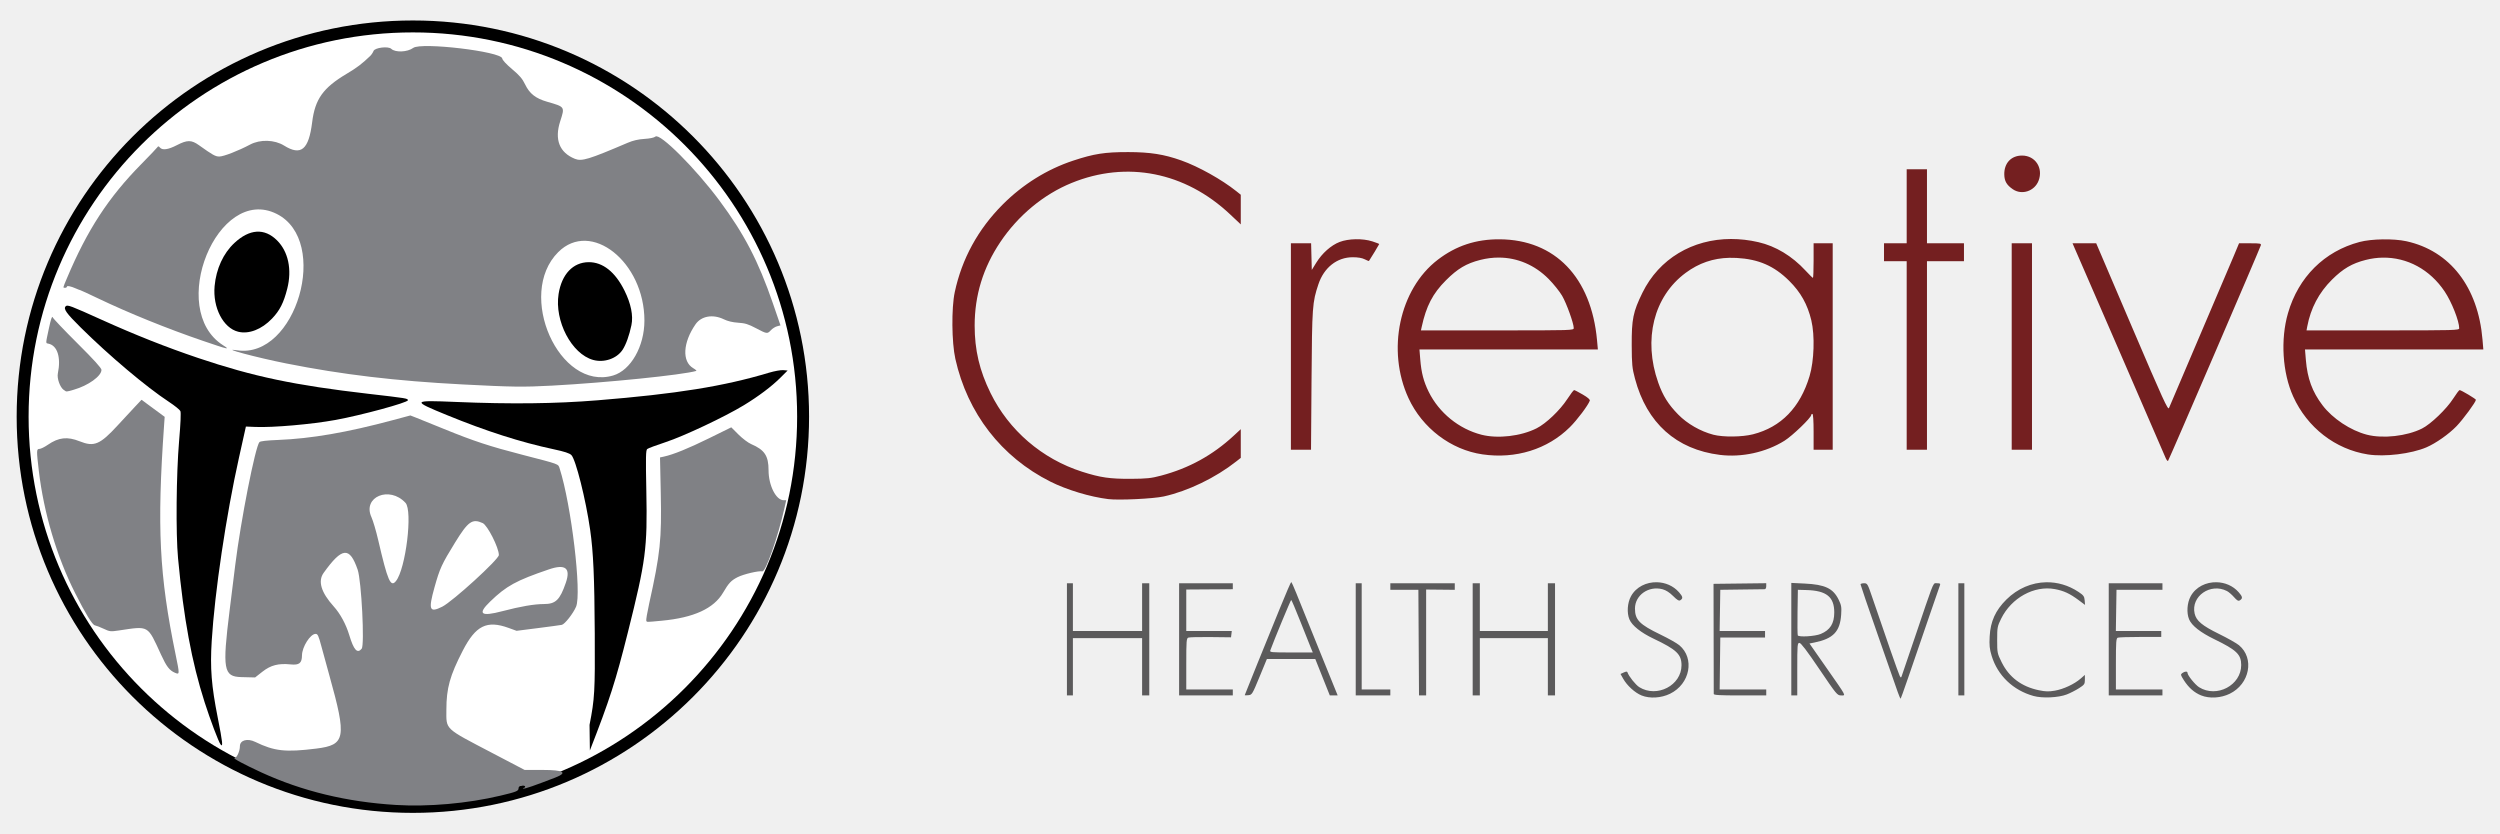
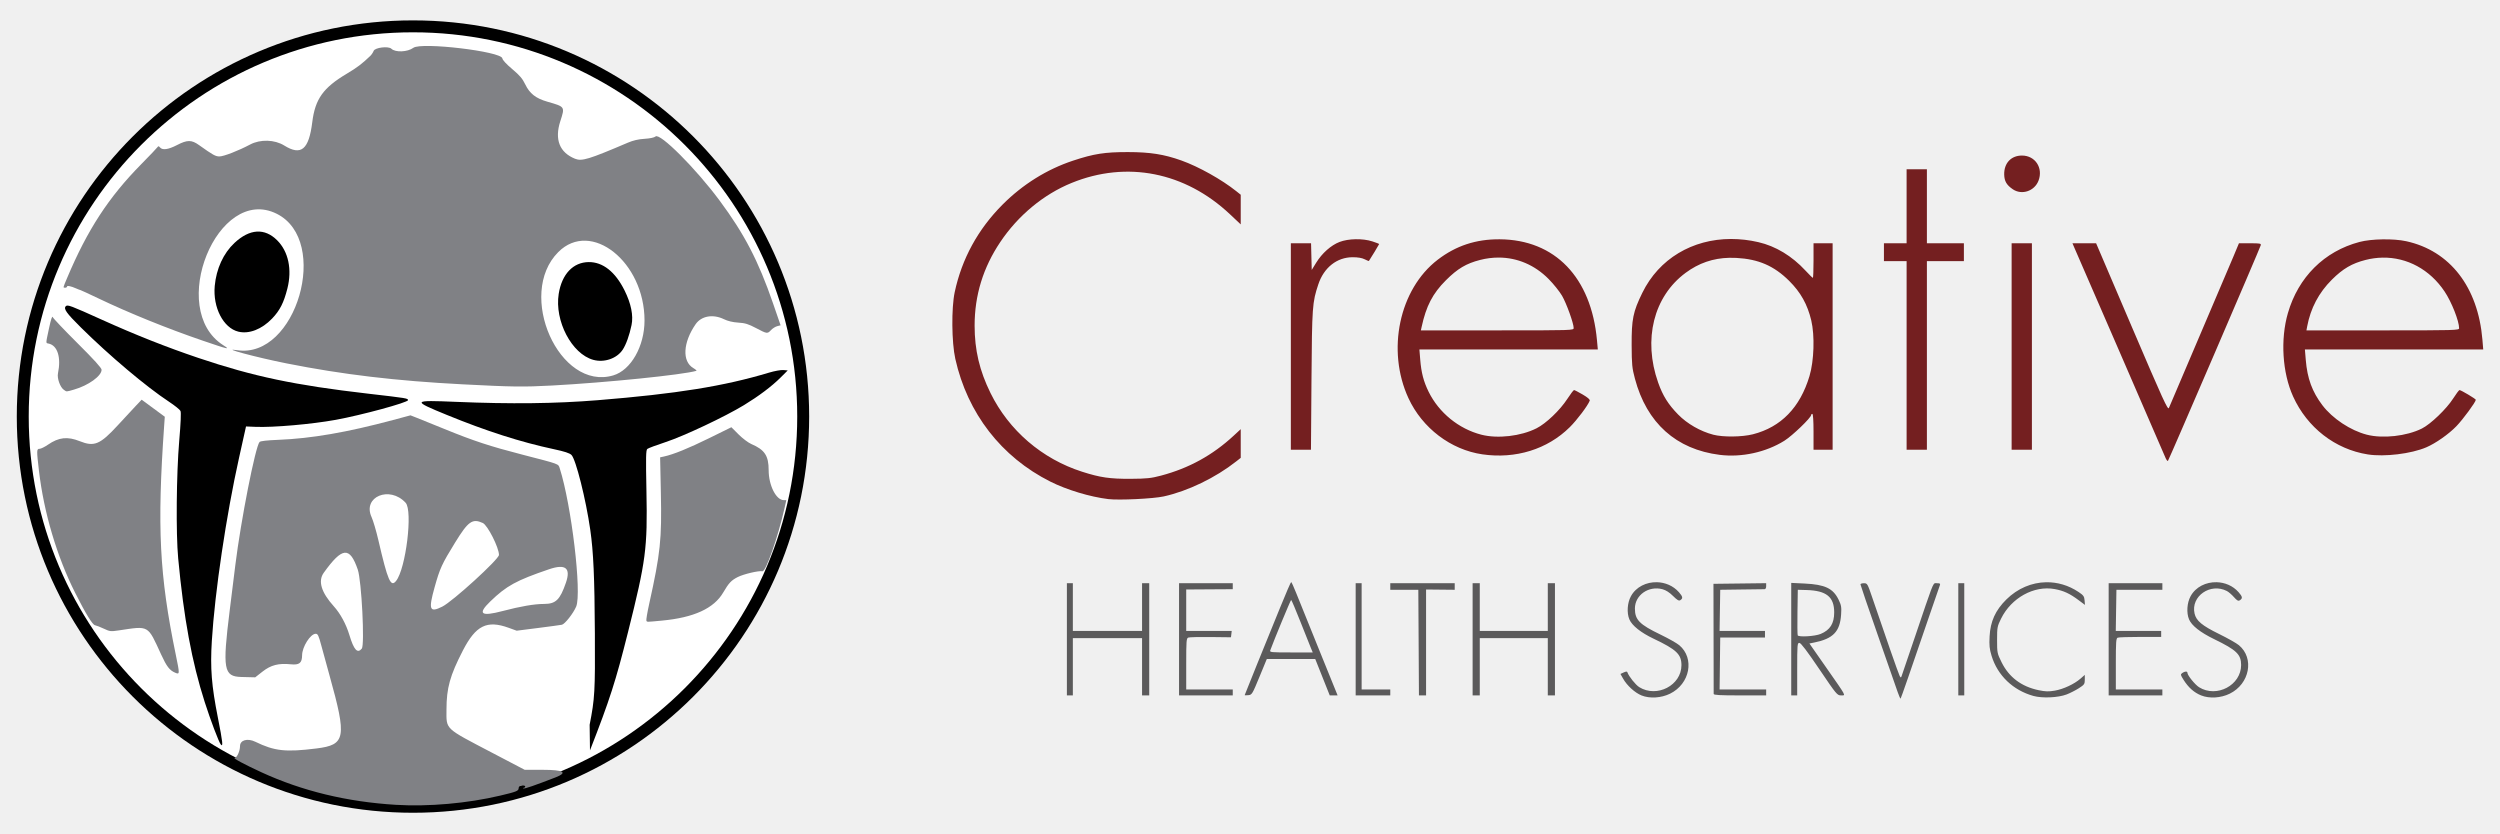
- <svg xmlns="http://www.w3.org/2000/svg" width="300" height="100" viewBox="0 0 79.375 26.458" version="1.1" id="svg1" xml:space="preserve">
-   <defs id="defs1">
-     <pattern id="EMFhbasepattern" patternUnits="userSpaceOnUse" width="6" height="6" x="0" y="0" />
-   </defs>
-   <g id="layer1">
-     <g id="g156" transform="matrix(0.1432048,0,0,0.1432048,3.518483,0.9329792)">
-       <path id="path154" style="fill:#741f20;fill-opacity:1" d="m 225.521,27.203 c -5.143,-0.005 -7.546,0.37 -12.163,1.897 -5.796,1.918 -11.154,5.254 -15.618,9.725 -5.465,5.474 -9.055,12.038 -10.633,19.443 -0.75,3.517 -0.679,11.137 0.136,14.785 2.699,12.072 10.195,21.75 21.08,27.217 3.627,1.822 8.788,3.379 12.832,3.872 2.363,0.288 9.981,-0.079 12.303,-0.593 5.357,-1.185 11.471,-4.139 16.073,-7.767 l 0.992,-0.782 v -3.181 -3.182 l -1.547,1.433 c -4.694,4.345 -9.923,7.221 -16.122,8.866 -2.204,0.585 -3.159,0.686 -6.673,0.708 -4.664,0.029 -6.808,-0.283 -10.85,-1.578 -8.87,-2.842 -16.208,-9.15 -20.284,-17.434 -2.449,-4.977 -3.526,-9.547 -3.526,-14.957 0,-6.717 1.88,-12.84 5.682,-18.513 3.962,-5.91 9.593,-10.578 15.823,-13.118 12.224,-4.984 25.158,-2.424 35.116,6.949 l 2.381,2.242 v -3.288 -3.288 l -0.992,-0.791 c -3.253,-2.593 -8.346,-5.441 -12.175,-6.806 -3.84,-1.369 -6.931,-1.855 -11.836,-1.86 z m 198.22,0.77 c -2.42,0 -3.995,1.687 -3.94,4.218 0.032,1.465 0.534,2.323 1.906,3.257 1.998,1.36 4.813,0.417 5.701,-1.909 1.075,-2.816 -0.737,-5.566 -3.667,-5.566 z m -25.579,3.043 v 8.202 8.202 h -2.514 -2.514 v 1.984 1.984 h 2.514 2.514 v 20.902 20.902 h 2.249 2.249 V 72.291 51.389 h 4.101 4.101 v -1.984 -1.984 h -4.101 -4.101 v -8.202 -8.202 h -2.249 z m -38.938,15.456 c -8.537,0.012 -15.952,4.366 -19.654,11.928 -2.065,4.219 -2.399,5.86 -2.371,11.642 0.021,4.276 0.095,5.033 0.728,7.408 2.618,9.828 9.141,15.678 18.828,16.887 4.831,0.603 10.197,-0.571 14.298,-3.127 1.768,-1.102 5.942,-5.115 5.942,-5.712 0,-0.133 0.119,-0.242 0.265,-0.242 0.165,0 0.265,1.499 0.265,3.969 v 3.969 h 2.117 2.117 v -22.886 -22.886 h -2.117 -2.117 v 3.836 c 0,2.11 -0.066,3.836 -0.146,3.836 -0.08,0 -0.817,-0.725 -1.637,-1.61 -3.014,-3.255 -6.612,-5.426 -10.46,-6.312 -2.057,-0.473 -4.088,-0.702 -6.058,-0.699 z m -83.219,0.052 c -1.302,0.023 -2.584,0.228 -3.573,0.609 -1.886,0.726 -3.876,2.493 -5.17,4.591 l -0.995,1.613 -0.074,-2.958 -0.075,-2.958 h -2.24 -2.241 v 22.886 22.886 h 2.23 2.23 l 0.114,-15.412 c 0.121,-16.413 0.179,-17.231 1.519,-21.258 1.239,-3.722 4.135,-6.006 7.615,-6.006 1.164,0 2.082,0.157 2.658,0.455 0.484,0.25 0.907,0.417 0.941,0.369 0.346,-0.494 2.272,-3.67 2.272,-3.747 0,-0.056 -0.685,-0.323 -1.521,-0.593 -1.067,-0.344 -2.388,-0.501 -3.69,-0.478 z m 31.934,0.015 c -5.262,-0.036 -9.68,1.422 -13.74,4.532 -8.523,6.528 -11.388,20.087 -6.487,30.695 3.061,6.625 9.394,11.437 16.391,12.455 7.374,1.073 14.427,-1.121 19.382,-6.027 1.613,-1.597 4.028,-4.807 4.419,-5.873 0.091,-0.248 -0.435,-0.707 -1.562,-1.365 -0.934,-0.546 -1.796,-0.991 -1.915,-0.989 -0.119,0.002 -0.794,0.891 -1.5,1.976 -1.624,2.495 -4.705,5.437 -6.808,6.498 -3.488,1.761 -8.615,2.356 -12.244,1.423 -5.001,-1.287 -9.392,-4.858 -11.684,-9.503 -1.125,-2.279 -1.633,-4.224 -1.871,-7.148 l -0.182,-2.245 h 19.779 19.779 l -0.187,-2.051 c -1.271,-13.946 -9.319,-22.295 -21.571,-22.378 z m 195.758,0.014 c -1.906,0.03 -3.792,0.226 -5.125,0.579 -7.802,2.065 -13.554,7.782 -15.869,15.773 -1.694,5.846 -1.234,13.222 1.155,18.49 3.127,6.897 9.332,11.707 16.566,12.844 3.696,0.581 9.609,-0.137 12.959,-1.573 2.093,-0.897 4.959,-2.908 6.679,-4.686 1.465,-1.514 4.315,-5.394 4.302,-5.856 -0.006,-0.205 -3.294,-2.164 -3.615,-2.154 -0.119,0.004 -0.752,0.847 -1.407,1.873 -1.477,2.314 -4.986,5.684 -6.931,6.654 -3.397,1.695 -8.661,2.283 -12.213,1.364 -3.635,-0.94 -7.615,-3.581 -9.853,-6.537 -2.271,-3.001 -3.337,-5.912 -3.682,-10.056 l -0.192,-2.301 h 19.77 19.77 l -0.183,-2.183 c -0.977,-11.663 -7.192,-19.692 -16.891,-21.818 -1.409,-0.309 -3.335,-0.444 -5.24,-0.413 z m -82.251,0.867 v 22.886 22.886 h 2.249 2.249 v -22.886 -22.886 h -2.249 z m 13.487,0 0.368,0.86 c 0.203,0.473 4.742,10.921 10.086,23.217 5.345,12.297 9.899,22.811 10.122,23.367 v 5.1e-4 c 0.222,0.555 0.493,0.912 0.603,0.794 0.213,-0.232 20.343,-47 20.563,-47.774 0.119,-0.417 -0.112,-0.462 -2.347,-0.461 l -2.478,5.2e-4 -1.242,2.976 c -0.683,1.636 -4.119,9.702 -7.634,17.924 -3.515,8.222 -6.508,15.247 -6.65,15.61 -0.226,0.579 -1.251,-1.662 -8.201,-17.926 l -7.943,-18.587 h -2.623 z m -127.172,3.172 c 4.099,0.018 7.953,1.649 11.021,4.745 1.095,1.105 2.44,2.781 2.989,3.726 0.98,1.686 2.573,6.11 2.573,7.145 0,0.519 -0.21,0.526 -16.938,0.526 h -16.939 l 0.158,-0.728 c 1.011,-4.669 2.454,-7.446 5.401,-10.39 2.572,-2.569 4.498,-3.713 7.574,-4.5 1.401,-0.358 2.795,-0.531 4.161,-0.526 z m 195.936,0.014 c 5.403,-0.086 10.469,2.611 13.747,7.513 1.552,2.32 3.214,6.529 3.219,8.152 0.001,0.436 -0.981,0.463 -16.926,0.463 h -16.927 l 0.161,-0.86 c 0.761,-4.056 2.582,-7.504 5.491,-10.395 2.446,-2.43 4.422,-3.586 7.457,-4.363 1.265,-0.324 2.53,-0.492 3.777,-0.512 z m -144.839,0.037 c 0.516,-0.012 1.042,-0.003 1.577,0.026 4.904,0.268 8.335,1.761 11.684,5.084 2.555,2.536 4.057,5.222 4.904,8.768 0.799,3.349 0.621,8.963 -0.392,12.346 -2.087,6.968 -6.306,11.31 -12.537,12.904 -2.406,0.615 -6.631,0.661 -8.793,0.095 -2.872,-0.752 -5.788,-2.426 -7.797,-4.477 -2.194,-2.24 -3.394,-4.157 -4.423,-7.066 -3.389,-9.576 -1.012,-19.094 6.08,-24.344 2.921,-2.163 6.085,-3.255 9.699,-3.337 z" />
-       <path id="path145" style="fill:#5b5a5b;fill-opacity:1" d="m 261.707,122.532 c -0.081,-4.4e-4 -1.176,2.53 -2.433,5.622 -1.257,3.092 -3.542,8.711 -5.078,12.487 -1.536,3.776 -2.793,6.909 -2.793,6.962 0,0.053 0.368,0.06 0.818,0.014 0.788,-0.08 0.875,-0.225 2.453,-4.051 l 1.636,-3.969 h 5.367 5.368 l 1.608,4.035 1.609,4.035 h 0.872 0.872 L 267.901,137.546 c -2.257,-5.566 -4.541,-11.222 -5.076,-12.567 -0.534,-1.346 -1.037,-2.447 -1.118,-2.447 z m 81.091,0.039 c -2.317,-0.055 -4.623,1.016 -5.767,3.116 -0.797,1.464 -0.944,3.682 -0.34,5.121 0.577,1.372 2.54,2.941 5.353,4.277 5.091,2.418 6.195,3.468 6.195,5.891 0,4.455 -5.434,7.285 -9.345,4.868 -0.818,-0.506 -2.339,-2.406 -2.634,-3.291 -0.075,-0.224 -0.289,-0.218 -0.824,0.026 l -0.723,0.329 0.585,1.04 c 0.865,1.54 2.615,3.134 4.095,3.73 1.819,0.733 4.341,0.578 6.315,-0.388 4.43,-2.167 5.51,-7.85 2.044,-10.753 -0.533,-0.446 -2.398,-1.501 -4.147,-2.345 -4.688,-2.263 -5.685,-3.278 -5.685,-5.787 0,-2.977 3.043,-5.105 6.117,-4.277 0.754,0.203 1.559,0.719 2.34,1.5 0.88,0.88 1.29,1.127 1.576,0.947 0.662,-0.417 0.606,-0.785 -0.271,-1.784 -1.274,-1.451 -3.083,-2.176 -4.885,-2.218 z m 124.09,0 c -2.317,-0.055 -4.623,1.016 -5.767,3.116 -0.797,1.464 -0.944,3.682 -0.34,5.121 0.584,1.389 2.499,2.896 5.585,4.395 4.945,2.402 5.963,3.379 5.963,5.727 0,4.479 -5.41,7.346 -9.311,4.936 -0.895,-0.553 -2.596,-2.651 -2.596,-3.203 0,-0.387 -0.588,-0.364 -1.148,0.045 -0.422,0.309 -0.4,0.42 0.311,1.541 1.072,1.691 2.335,2.805 3.879,3.423 v -5.1e-4 c 1.841,0.736 4.357,0.585 6.333,-0.382 4.429,-2.167 5.512,-7.861 2.044,-10.749 -0.533,-0.443 -2.516,-1.565 -4.408,-2.493 -3.784,-1.855 -5.068,-2.929 -5.431,-4.539 -0.863,-3.824 3.52,-6.871 7.169,-4.984 0.384,0.198 1.086,0.804 1.562,1.346 0.673,0.766 0.957,0.926 1.281,0.722 0.693,-0.437 0.645,-0.792 -0.242,-1.802 -1.274,-1.451 -3.083,-2.176 -4.885,-2.218 z m -37.8,0.007 c -3.176,0.055 -6.317,1.352 -8.817,3.827 -2.414,2.389 -3.535,4.855 -3.708,8.154 -0.105,2.016 -0.026,2.804 0.432,4.313 1.328,4.374 4.753,7.659 9.298,8.919 1.955,0.542 5.489,0.381 7.35,-0.336 0.769,-0.296 1.989,-0.918 2.712,-1.382 1.217,-0.781 1.315,-0.922 1.315,-1.902 v -1.058 l -0.937,0.823 c -1.38,1.212 -3.788,2.339 -5.712,2.674 -1.358,0.236 -2.066,0.217 -3.574,-0.098 -3.822,-0.797 -6.587,-2.88 -8.226,-6.196 -0.971,-1.964 -0.997,-2.091 -0.997,-4.945 0,-2.785 0.043,-3.018 0.882,-4.721 2.273,-4.618 7.317,-7.401 11.885,-6.559 1.999,0.368 3.34,0.99 5.309,2.459 l 1.406,1.05 -0.083,-1.013 c -0.072,-0.878 -0.253,-1.127 -1.344,-1.856 -2.228,-1.489 -4.72,-2.197 -7.19,-2.154 z m -56.506,0.144 v 12.472 12.473 h 0.661 0.661 v -5.821 c 0,-5.454 0.031,-5.821 0.482,-5.821 0.332,0 1.705,1.809 4.419,5.821 3.81,5.633 3.966,5.821 4.819,5.821 1.098,0 1.337,0.449 -3.318,-6.218 l -3.695,-5.292 1.093,-0.221 c 4.167,-0.839 5.687,-2.425 5.933,-6.189 0.109,-1.671 0.038,-2.089 -0.563,-3.318 -1.222,-2.497 -3.013,-3.347 -7.517,-3.564 z m 32.026,0.053 c -0.611,-0.033 -0.732,0.508 -4.375,11.266 -1.676,4.948 -3.114,9.174 -3.196,9.393 -0.126,0.336 -0.189,0.325 -0.409,-0.068 -0.234,-0.417 -3.311,-9.216 -6.105,-17.461 -1.022,-3.016 -1.077,-3.109 -1.824,-3.109 -0.424,0 -0.77,0.113 -0.77,0.251 0,0.138 1.74,5.228 3.866,11.311 2.126,6.083 4.104,11.751 4.395,12.596 0.291,0.845 0.58,1.485 0.642,1.423 0.104,-0.104 2.141,-5.978 6.713,-19.363 0.994,-2.91 1.889,-5.5 1.988,-5.755 0.147,-0.379 0.034,-0.463 -0.62,-0.463 -0.119,0 -0.217,-0.017 -0.304,-0.021 z m -37.582,0.011 -5.844,0.071 -5.845,0.071 0.025,12.039 c 0.013,6.621 0.024,12.187 0.023,12.369 -7.5e-4,0.255 1.339,0.331 5.82,0.331 h 5.821 v -0.661 -0.661 h -5.165 -5.165 l 0.071,-5.755 0.071,-5.755 h 4.961 4.96 l 5.1e-4,-0.728 v -0.728 h -5.033 -5.033 l 0.072,-4.564 0.072,-4.564 4.763,-0.065 c 2.619,-0.036 4.911,-0.065 5.093,-0.066 0.182,-7.5e-4 0.331,-0.301 0.331,-0.668 z m -155.046,0.01 v 12.435 12.435 h 0.661 0.661 v -6.35 -6.35 h 7.673 7.673 v 6.35 6.35 h 0.794 0.794 v -12.435 -12.435 h -0.794 -0.794 v 5.292 5.292 h -7.673 -7.673 v -5.292 -5.292 h -0.661 z m 24.871,0 v 12.435 12.435 h 5.953 5.953 v -0.661 -0.661 h -5.159 -5.159 v -5.66 c 0,-5.112 0.044,-5.677 0.456,-5.835 0.251,-0.096 2.483,-0.15 4.961,-0.12 l 4.505,0.054 0.084,-0.701 0.084,-0.701 h -5.045 -5.045 v -4.596 -4.596 l 0.86,-0.008 c 0.473,-0.005 2.795,-0.02 5.159,-0.034 l 4.299,-0.026 v -0.661 -0.661 h -5.953 z m 39.158,0 v 12.435 12.435 h 3.836 3.836 v -0.661 -0.661 h -3.175 -3.175 V 134.57 122.796 h -0.661 z m 7.673,0 v 0.728 0.728 h 3.109 3.109 l 0.069,11.708 0.069,11.708 h 0.791 0.791 v -11.74 -11.739 l 3.175,0.032 3.174,0.032 5.2e-4,-0.728 v -0.728 h -7.144 z m 18.256,0 v 12.435 12.435 h 0.794 0.794 v -6.35 -6.35 h 7.541 7.541 v 6.35 6.35 h 0.794 0.794 v -12.435 -12.435 h -0.794 -0.794 v 5.292 5.292 h -7.541 -7.541 v -5.292 -5.292 h -0.794 z m 107.685,0 v 12.435 12.435 h 0.661 0.661 v -12.435 -12.435 h -0.661 z m 33.337,0 v 12.435 12.435 h 5.953 5.953 v -0.661 -0.661 h -5.159 -5.159 v -5.66 c 0,-4.917 0.055,-5.681 0.419,-5.821 0.23,-0.088 2.492,-0.161 5.027,-0.161 h 4.609 v -0.661 -0.661 h -5.033 -5.033 l 0.072,-4.564 0.072,-4.564 h 5.093 5.093 v -0.728 -0.728 h -5.953 z m -68.924,1.455 1.909,0.053 c 4.432,0.124 6.16,1.515 6.16,4.956 0,2.462 -0.904,3.903 -2.996,4.777 -1.278,0.534 -4.925,0.751 -5.097,0.303 -0.067,-0.174 -0.089,-2.516 -0.05,-5.204 z m -112.333,2.249 c 0.083,4.3e-4 1.007,2.174 2.055,4.829 1.047,2.656 2.09,5.275 2.318,5.82 l 0.414,0.992 h -4.795 c -4.454,0 -4.782,-0.033 -4.626,-0.463 0.826,-2.276 4.517,-11.179 4.633,-11.178 z" />
-       <g id="g155" transform="translate(697.7143,-587.2653)">
-         <path id="path155" style="opacity:1;fill:#ffffff;fill-rule:evenodd;stroke:#000000;stroke-width:2.646" d="m -544.228,673.13 a 86.519,86.519 0 0 1 -86.519,86.519 86.519,86.519 0 0 1 -86.519,-86.519 86.519,86.519 0 0 1 86.519,-86.519 86.519,86.519 0 0 1 86.519,86.519 z" />
-         <path d="m -591.577,741.461 c 1.137,-5.8 1.229,-7.409 1.159,-20.238 -0.069,-12.534 -0.315,-18.064 -1.024,-23.016 -0.965,-6.738 -3.199,-15.621 -4.166,-16.571 -0.41,-0.403 -1.531,-0.769 -3.891,-1.273 -7.329,-1.564 -14.989,-4.016 -23.733,-7.598 -7.802,-3.196 -7.723,-3.308 2.038,-2.9 12.195,0.51 22.017,0.396 31.404,-0.366 17.524,-1.422 27.972,-3.102 37.976,-6.109 1.215,-0.365 2.646,-0.626 3.182,-0.579 l 0.974,0.085 -1.591,1.585 c -1.957,1.949 -4.83,4.113 -8.116,6.113 -4.22,2.568 -13.326,6.864 -17.356,8.187 -2.031,0.667 -3.861,1.352 -4.067,1.522 -0.316,0.261 -0.346,1.744 -0.196,9.437 0.246,12.595 -0.106,15.285 -4.072,31.121 -2.739,10.938 -4.047,15.005 -8.447,26.281 m -81.877,-1.343 c -0.436,-0.549 -2.283,-5.435 -3.541,-9.367 -2.862,-8.945 -4.632,-18.527 -5.886,-31.878 -0.515,-5.48 -0.396,-18.742 0.233,-26.058 0.335,-3.897 0.436,-6.275 0.28,-6.614 -0.134,-0.291 -1.279,-1.211 -2.544,-2.043 -5.046,-3.321 -13.228,-10.219 -19.562,-16.492 -3.2,-3.169 -3.879,-4.13 -3.316,-4.693 0.388,-0.388 1.032,-0.146 8.033,3.018 7.369,3.329 14.354,6.095 21.327,8.445 12.252,4.128 21.39,6.051 37.705,7.937 8.602,0.994 8.801,1.027 8.801,1.438 0,0.514 -10.333,3.325 -16.043,4.363 -5.343,0.972 -13.814,1.712 -17.759,1.552 l -2.114,-0.086 -1.531,6.878 c -2.854,12.817 -5.377,29.787 -6.048,40.675 -0.373,6.048 -0.07,9.889 1.343,17.017 1.085,5.474 1.208,6.645 0.623,5.907 z m 82.603,-85.25 c -4.779,-1.324 -8.608,-8.637 -7.66,-14.629 0.691,-4.367 3.188,-7.013 6.648,-7.045 3.137,-0.029 5.896,2.152 7.952,6.288 1.447,2.909 1.984,5.571 1.548,7.672 -0.469,2.263 -1.216,4.342 -1.967,5.474 -1.295,1.952 -4.093,2.913 -6.522,2.24 z m -78.696,-6.25 c -3.32,-0.818 -5.667,-5.36 -5.231,-10.122 0.349,-3.821 1.925,-7.258 4.376,-9.545 3.377,-3.151 6.684,-3.356 9.466,-0.586 2.497,2.486 3.34,6.462 2.267,10.694 -0.8,3.157 -1.66,4.847 -3.383,6.649 -2.287,2.392 -5.126,3.495 -7.495,2.911 z" style="fill:#000000;stroke-width:1.001" id="path1-5" />
-         <path style="fill:#808185" d="m -634.568,759.211 c -10.836,-0.662 -20.749,-3.063 -29.766,-7.209 -3.775,-1.736 -6.481,-3.19 -5.944,-3.195 0.495,-0.005 1.182,-1.519 1.182,-2.607 0,-1.348 1.654,-1.817 3.404,-0.965 4.248,2.067 6.695,2.336 13.53,1.484 6.502,-0.811 6.777,-2.335 2.916,-16.17 -0.589,-2.11 -1.397,-5.057 -1.795,-6.548 -0.622,-2.329 -0.802,-2.712 -1.27,-2.712 -1.173,-5.3e-4 -3.009,2.898 -3.02,4.77 -0.011,1.71 -0.609,2.19 -2.487,1.999 -2.732,-0.278 -4.432,0.159 -6.291,1.619 l -1.617,1.27 -3.063,-0.078 c -3.942,-0.101 -4.22,-1.682 -2.594,-14.739 0.399,-3.201 0.96,-7.726 1.248,-10.054 1.225,-9.916 4.455,-26.331 5.373,-27.311 0.198,-0.212 1.633,-0.376 4.137,-0.475 7.326,-0.289 15.249,-1.656 25.442,-4.391 l 3.881,-1.042 1.278,0.499 c 0.703,0.274 3.481,1.398 6.173,2.497 6.603,2.695 10.115,3.851 17.462,5.747 8.22,2.122 7.855,1.988 8.178,2.994 2.596,8.087 4.924,27.639 3.651,30.66 -0.636,1.509 -2.513,3.898 -3.169,4.033 -0.324,0.067 -2.713,0.391 -5.307,0.721 l -4.718,0.6 -1.765,-0.641 c -4.828,-1.754 -7.294,-0.534 -10.159,5.027 -2.865,5.56 -3.632,8.321 -3.638,13.097 -0.006,4.52 -0.583,3.975 10.192,9.616 l 7.155,3.746 h 4.024 c 4.643,0 5.611,0.593 2.767,1.696 -4.494,1.743 -6.8,2.539 -7.052,2.434 -0.184,-0.076 -0.169,-0.128 0.041,-0.141 0.182,-0.011 0.331,-0.148 0.331,-0.303 0,-0.155 -0.327,-0.244 -0.728,-0.198 -0.507,0.058 -0.728,0.235 -0.729,0.583 -0.002,0.601 -0.473,0.792 -4.039,1.638 -7.306,1.733 -15.942,2.497 -23.211,2.052 z m -7.527,-34.633 c 0.672,-0.81 -0.052,-15.087 -0.889,-17.516 -1.786,-5.183 -3.439,-5.029 -7.551,0.705 -1.312,1.829 -0.556,4.34 2.236,7.431 1.451,1.607 2.727,3.956 3.448,6.354 0.999,3.32 1.79,4.189 2.755,3.026 z m 31.207,-8.328 c 3.968,-1.045 7.067,-1.577 9.188,-1.577 2.62,0 3.554,-0.906 4.867,-4.725 1.118,-3.249 -0.092,-4.21 -3.737,-2.968 -7.291,2.485 -9.441,3.662 -13.031,7.132 -2.886,2.79 -2.105,3.406 2.712,2.138 z m -13.361,-0.982 c 2.317,-1.157 12.568,-10.507 12.568,-11.464 0,-1.624 -2.516,-6.594 -3.585,-7.081 -2.301,-1.049 -3.228,-0.395 -6.132,4.323 -2.967,4.821 -3.373,5.707 -4.554,9.927 -1.4,5.003 -1.122,5.705 1.703,4.294 z m -10.25,-5.688 c 2.175,-2.705 3.749,-15.571 2.121,-17.34 -3.549,-3.858 -9.606,-1.315 -7.553,3.17 0.359,0.784 1.038,3.088 1.509,5.119 2.089,9.011 2.743,10.519 3.923,9.051 z m -49.017,20.32 c -1.196,-0.517 -1.852,-1.373 -3.054,-3.987 -3.06,-6.656 -2.593,-6.39 -9.421,-5.373 -1.781,0.265 -1.974,0.243 -3.307,-0.386 -0.779,-0.367 -1.654,-0.709 -1.945,-0.76 -0.564,-0.097 -2.053,-2.528 -4.396,-7.176 -4.052,-8.036 -6.954,-17.816 -8.038,-27.082 -0.533,-4.557 -0.525,-4.86 0.138,-4.86 0.295,0 1.137,-0.414 1.871,-0.919 2.393,-1.646 4.322,-1.857 7.04,-0.769 3.216,1.287 4.5,0.749 8.441,-3.535 1.44,-1.565 3.217,-3.481 3.949,-4.258 l 1.332,-1.412 2.566,1.892 2.566,1.892 -0.134,1.901 c -1.594,22.609 -1.058,33.261 2.555,50.786 0.917,4.447 0.914,4.51 -0.163,4.045 z m 104.522,-11.505 c -0.084,-0.136 0.199,-1.832 0.627,-3.77 2.485,-11.23 2.8,-14.231 2.581,-24.605 l -0.166,-7.852 0.854,-0.185 c 2.088,-0.452 5.449,-1.815 10.016,-4.065 l 4.929,-2.427 1.599,1.599 c 0.88,0.88 2.142,1.832 2.806,2.116 2.987,1.28 3.862,2.598 3.862,5.818 0,3.342 1.653,6.628 3.333,6.628 h 0.583 l -0.402,1.786 c -1.44,6.403 -4.164,14.172 -4.904,13.989 -0.745,-0.184 -4.164,0.619 -5.475,1.287 -1.426,0.726 -1.989,1.326 -3.207,3.415 -2.062,3.537 -6.506,5.574 -13.609,6.239 -3.513,0.329 -3.243,0.327 -3.428,0.026 z m -129.179,-51.215 c -0.806,-0.564 -1.51,-2.55 -1.286,-3.627 0.74,-3.562 -0.1,-6.205 -2.102,-6.615 -0.622,-0.127 -0.633,0.133 0.141,-3.484 0.412,-1.925 0.677,-2.712 0.801,-2.376 0.102,0.276 2.581,2.886 5.509,5.8 3.66,3.643 5.323,5.478 5.323,5.873 0,1.379 -2.942,3.492 -6.126,4.4 -1.801,0.513 -1.574,0.51 -2.26,0.03 z m 88.422,-1.199 c -14.806,-0.77 -26.584,-2.171 -39.026,-4.643 -6.602,-1.312 -14.913,-3.536 -10.943,-2.928 13.093,2.003 20.718,-24.272 8.776,-30.24 -13.095,-6.544 -24.391,21.179 -11.871,29.134 1.674,1.063 1.21,0.961 -4.528,-1.002 -7.888,-2.698 -16.345,-6.123 -23.151,-9.375 -2.117,-1.012 -3.908,-1.84 -3.979,-1.84 -0.071,0 -0.505,-0.167 -0.963,-0.371 -1.153,-0.513 -2.024,-0.684 -2.024,-0.398 0,0.132 -0.179,0.24 -0.397,0.24 -0.51,0 -0.532,0.11 0.424,-2.155 4.52,-10.714 9.181,-17.867 16.453,-25.249 1.874,-1.903 3.497,-3.605 3.607,-3.783 0.152,-0.245 0.282,-0.225 0.54,0.086 0.544,0.655 1.827,0.478 3.75,-0.517 2.306,-1.193 3.232,-1.195 4.896,-0.009 3.1,2.211 3.659,2.522 4.528,2.522 0.953,0 4.226,-1.271 6.812,-2.646 2.249,-1.196 5.426,-1.1 7.563,0.228 3.748,2.33 5.453,0.905 6.209,-5.189 0.636,-5.124 2.411,-7.616 7.653,-10.738 2.287,-1.362 3.398,-2.204 5.223,-3.957 0.271,-0.26 0.6,-0.756 0.731,-1.1 0.283,-0.743 3.266,-1.108 3.926,-0.479 0.902,0.858 3.593,0.746 4.878,-0.204 1.767,-1.306 19.511,0.799 19.73,2.341 0.053,0.373 0.896,1.286 2.194,2.378 1.667,1.402 2.272,2.113 2.894,3.406 0.974,2.023 2.329,3.083 4.88,3.818 3.976,1.146 3.933,1.08 2.883,4.338 -1.303,4.043 -0.17,6.931 3.265,8.315 1.509,0.608 3.048,0.14 11.711,-3.561 1.182,-0.505 2.34,-0.773 3.704,-0.858 1.22,-0.076 2.157,-0.275 2.432,-0.516 0.982,-0.86 8.888,7.047 14.212,14.214 5.487,7.387 8.6,13.374 11.832,22.754 l 1.687,4.895 -0.743,0.193 c -0.408,0.106 -1.025,0.493 -1.369,0.86 -0.815,0.867 -0.875,0.859 -3.323,-0.43 -1.721,-0.907 -2.407,-1.118 -3.947,-1.217 -1.228,-0.079 -2.31,-0.336 -3.172,-0.755 -2.446,-1.187 -5.015,-0.733 -6.287,1.111 -2.807,4.069 -3.028,8.237 -0.515,9.72 0.507,0.299 0.813,0.576 0.68,0.615 -3.015,0.885 -19.94,2.609 -31.992,3.258 -6.363,0.343 -8.774,0.311 -19.844,-0.265 z m 33.416,-1.985 c 3.913,-1.162 6.922,-6.446 6.925,-12.162 0.008,-13.001 -11.866,-22.432 -19.115,-15.183 -9.372,9.372 0.223,30.899 12.19,27.345 z" id="path129" />
-       </g>
-     </g>
-   </g>
+ <svg xmlns="http://www.w3.org/2000/svg" xml:space="preserve" viewBox="0 0 79.375 26.458">
+   <path d="M225.521 27.203c-5.143-.005-7.546.37-12.163 1.897-5.797 1.918-11.154 5.254-15.618 9.725-5.466 5.474-9.055 12.038-10.633 19.443-.75 3.517-.68 11.137.136 14.785 2.7 12.072 10.195 21.75 21.08 27.217 3.627 1.822 8.788 3.38 12.832 3.872 2.363.288 9.981-.08 12.304-.593 5.356-1.184 11.47-4.139 16.073-7.767l.992-.782v-6.362l-1.547 1.432c-4.694 4.346-9.923 7.222-16.122 8.867-2.204.585-3.158.686-6.672.708-4.664.03-6.809-.282-10.85-1.578-8.87-2.842-16.208-9.15-20.285-17.434-2.448-4.977-3.526-9.547-3.526-14.957 0-6.717 1.88-12.84 5.682-18.513 3.962-5.91 9.593-10.578 15.823-13.118 12.225-4.984 25.158-2.424 35.116 6.95l2.381 2.241V36.66l-.992-.79c-3.253-2.594-8.346-5.441-12.175-6.807-3.84-1.369-6.93-1.855-11.836-1.86zm198.22.77c-2.42 0-3.995 1.687-3.94 4.218.032 1.465.534 2.323 1.906 3.256 1.998 1.36 4.813.418 5.701-1.908 1.076-2.816-.736-5.566-3.667-5.566zm-25.58 3.043V47.42h-5.026V51.389H398.162v41.804h4.498V51.389h8.202V47.42h-8.202V31.016h-2.25zm-38.937 15.456c-8.537.012-15.952 4.366-19.654 11.928-2.065 4.219-2.4 5.86-2.372 11.642.021 4.276.095 5.032.728 7.408 2.618 9.828 9.141 15.678 18.828 16.887 4.83.603 10.197-.57 14.299-3.127 1.768-1.102 5.942-5.115 5.942-5.712 0-.134.12-.243.265-.243.164 0 .264 1.5.264 3.969v3.969h4.234V47.42h-4.234v3.836c0 2.11-.066 3.837-.146 3.837-.08 0-.817-.725-1.637-1.61-3.013-3.255-6.612-5.427-10.46-6.312a26.841 26.841 0 0 0-6.057-.7zm-83.22.052c-1.3.023-2.583.228-3.573.609-1.886.725-3.876 2.492-5.17 4.59l-.994 1.613-.075-2.958-.074-2.958h-4.481V93.193h4.46l.114-15.412c.121-16.413.18-17.231 1.52-21.258 1.238-3.722 4.134-6.006 7.614-6.006 1.165 0 2.082.157 2.659.455.484.25.907.417.94.37.346-.494 2.272-3.67 2.272-3.747 0-.057-.685-.324-1.521-.593-1.068-.344-2.389-.502-3.69-.478zm31.935.015c-5.262-.035-9.68 1.422-13.74 4.532-8.523 6.528-11.389 20.087-6.488 30.695 3.061 6.625 9.394 11.436 16.391 12.454 7.374 1.073 14.427-1.12 19.382-6.026 1.613-1.597 4.028-4.807 4.42-5.873.09-.248-.436-.707-1.562-1.365-.934-.546-1.796-.991-1.915-.99-.119.003-.794.892-1.5 1.977-1.623 2.495-4.704 5.436-6.807 6.498-3.488 1.76-8.616 2.356-12.244 1.423-5.001-1.287-9.392-4.858-11.684-9.503-1.125-2.28-1.634-4.225-1.87-7.148l-.183-2.245h39.559l-.188-2.05c-1.271-13.947-9.319-22.296-21.571-22.379zm195.757.014c-1.905.03-3.792.227-5.125.58-7.802 2.065-13.554 7.782-15.87 15.772-1.693 5.846-1.233 13.222 1.156 18.49 3.127 6.897 9.331 11.707 16.566 12.844 3.696.58 9.61-.137 12.959-1.573 2.093-.897 4.959-2.908 6.68-4.686 1.464-1.514 4.315-5.394 4.301-5.856-.006-.205-3.294-2.164-3.615-2.154-.119.004-.752.847-1.407 1.874-1.477 2.314-4.986 5.683-6.932 6.654-3.396 1.694-8.66 2.282-12.212 1.364-3.635-.94-7.616-3.581-9.853-6.537-2.271-3.001-3.337-5.912-3.682-10.056l-.192-2.301h39.54l-.182-2.183c-.977-11.663-7.192-19.692-16.891-21.818-1.41-.31-3.335-.444-5.24-.414zm-82.251.867V93.193h4.498V47.42h-2.249zm13.487 0 .368.86c.203.473 4.742 10.92 10.086 23.217 5.345 12.297 9.9 22.811 10.122 23.367.222.555.493.912.603.794.212-.232 20.342-47 20.562-47.775.119-.417-.112-.462-2.346-.461h-2.479l-1.242 2.976c-.684 1.636-4.119 9.702-7.634 17.924-3.516 8.222-6.509 15.247-6.65 15.61-.227.58-1.252-1.662-8.202-17.925l-7.943-18.587h-2.622zM307.76 50.592c4.1.018 7.953 1.65 11.021 4.745 1.095 1.105 2.44 2.781 2.989 3.726.98 1.686 2.573 6.11 2.573 7.145 0 .52-.21.526-16.938.526h-16.939l.158-.727c1.01-4.67 2.454-7.446 5.401-10.39 2.572-2.568 4.498-3.713 7.574-4.5a16.486 16.486 0 0 1 4.161-.525zm195.936.014c5.404-.087 10.469 2.61 13.748 7.513 1.552 2.32 3.214 6.529 3.219 8.153 0 .436-.981.463-16.926.463h-16.926l.16-.86c.761-4.057 2.583-7.505 5.491-10.395 2.446-2.43 4.423-3.586 7.458-4.363a16.278 16.278 0 0 1 3.776-.511zm-144.839.037a20.296 20.296 0 0 1 1.577.026c4.904.268 8.336 1.761 11.684 5.084 2.555 2.536 4.057 5.222 4.903 8.769.8 3.349.621 8.963-.392 12.345-2.087 6.969-6.305 11.31-12.537 12.904-2.406.616-6.63.661-8.793.096-2.872-.752-5.788-2.426-7.797-4.477-2.194-2.24-3.394-4.157-4.423-7.066-3.39-9.577-1.012-19.094 6.08-24.344 2.92-2.163 6.084-3.255 9.698-3.337z" style="fill:#741f20;fill-opacity:1" transform="matrix(.1432 0 0 .1432 3.518 .933)" />
+   <path d="M261.707 122.532c-.08 0-1.176 2.53-2.433 5.622l-5.078 12.487c-1.536 3.775-2.793 6.909-2.793 6.962 0 .054.368.06.817.014.788-.08.876-.225 2.453-4.051l1.636-3.97h10.735l1.608 4.036 1.608 4.035h1.745l-4.104-10.12a3387.055 3387.055 0 0 1-5.076-12.568c-.534-1.345-1.037-2.447-1.118-2.447zm81.091.04c-2.317-.056-4.623 1.015-5.766 3.115-.797 1.464-.944 3.682-.34 5.12.577 1.373 2.54 2.941 5.353 4.278 5.09 2.417 6.195 3.468 6.195 5.89 0 4.456-5.434 7.286-9.345 4.869-.818-.506-2.339-2.406-2.634-3.292-.075-.224-.29-.217-.824.026l-.723.33.585 1.04c.866 1.54 2.616 3.133 4.095 3.73 1.819.732 4.341.577 6.316-.389 4.43-2.167 5.51-7.85 2.043-10.753-.532-.446-2.398-1.501-4.146-2.345-4.688-2.263-5.686-3.278-5.686-5.787 0-2.977 3.044-5.105 6.118-4.277.754.203 1.56.719 2.34 1.5.88.88 1.29 1.127 1.576.946.662-.417.606-.785-.271-1.784-1.275-1.45-3.083-2.175-4.886-2.218zm124.09 0c-2.318-.056-4.624 1.015-5.767 3.115-.797 1.464-.944 3.682-.34 5.12.584 1.39 2.5 2.897 5.586 4.396 4.945 2.401 5.963 3.38 5.963 5.727 0 4.478-5.41 7.346-9.31 4.935-.896-.553-2.596-2.651-2.596-3.203 0-.387-.589-.363-1.148.046-.422.309-.4.42.31 1.54 1.073 1.692 2.336 2.806 3.88 3.424 1.841.736 4.357.584 6.333-.383 4.43-2.166 5.512-7.86 2.044-10.748-.533-.444-2.516-1.565-4.408-2.493-3.784-1.856-5.068-2.93-5.431-4.54-.863-3.823 3.52-6.87 7.169-4.984.383.199 1.086.805 1.562 1.346.672.766.956.926 1.28.722.693-.437.645-.792-.242-1.802-1.274-1.452-3.083-2.176-4.885-2.219zm-37.8.006c-3.177.055-6.317 1.352-8.818 3.827-2.414 2.39-3.535 4.855-3.707 8.154-.106 2.016-.027 2.804.432 4.313 1.328 4.374 4.753 7.66 9.297 8.92 1.955.542 5.49.38 7.35-.336.77-.296 1.99-.918 2.713-1.382 1.216-.781 1.314-.923 1.314-1.902v-1.058l-.937.823c-1.38 1.212-3.788 2.34-5.712 2.674-1.358.237-2.066.217-3.575-.097-3.822-.797-6.587-2.88-8.226-6.196-.97-1.965-.997-2.092-.997-4.946 0-2.785.044-3.018.882-4.72 2.273-4.618 7.317-7.402 11.885-6.56 2 .369 3.34.99 5.309 2.46l1.406 1.05-.083-1.014c-.072-.878-.253-1.127-1.344-1.856-2.228-1.489-4.72-2.197-7.19-2.154zm-56.506.144v24.945h1.323v-5.82c0-5.454.03-5.822.482-5.822.332 0 1.705 1.81 4.419 5.821 3.81 5.633 3.966 5.821 4.82 5.821 1.097 0 1.336.449-3.319-6.218l-3.695-5.291 1.094-.221c4.166-.84 5.687-2.425 5.933-6.189.109-1.67.038-2.088-.564-3.318-1.222-2.497-3.013-3.347-7.517-3.564zm32.026.053c-.611-.033-.732.508-4.376 11.266a1995.933 1995.933 0 0 1-3.195 9.393c-.126.335-.19.325-.41-.068-.234-.417-3.31-9.216-6.105-17.461-1.022-3.016-1.076-3.109-1.824-3.109-.424 0-.77.113-.77.251 0 .139 1.74 5.228 3.866 11.311 2.127 6.083 4.104 11.75 4.395 12.596.29.845.58 1.485.642 1.423.104-.104 2.14-5.978 6.713-19.363.994-2.91 1.889-5.5 1.988-5.755.147-.378.034-.463-.62-.463-.12 0-.217-.016-.304-.021zm-37.582.01-5.844.072-5.845.071.025 12.039c.013 6.621.024 12.187.023 12.37 0 .254 1.339.33 5.82.33h5.82v-1.323h-10.328l.07-5.755.072-5.754h9.921l.001-.728v-.728h-10.067l.073-4.564.072-4.564 4.763-.065c2.619-.035 4.911-.065 5.093-.066.182 0 .33-.3.33-.668zm-155.046.011V147.667h1.323v-12.7h15.346v12.7H230.236V122.796H228.649v10.583h-15.346v-10.583h-.662zm24.87 0V147.666h11.907v-1.322H238.438v-5.66c0-5.113.044-5.678.456-5.836.25-.096 2.483-.15 4.96-.12l4.506.054.084-.702.083-.701H238.438v-9.192l.86-.008c.473-.005 2.795-.02 5.16-.034l4.299-.026v-1.323h-5.953zm39.159 0V147.667h7.673v-1.323h-6.35v-23.548h-.662zm7.673 0v1.455h6.218l.069 11.708.068 11.708h1.582v-23.48l3.175.032 3.175.032v-1.455h-7.143zm18.256 0V147.667h1.588v-12.7h15.08v12.7h1.588V122.796H318.607v10.583h-15.081v-10.583h-.794zm107.686 0V147.667h1.322V122.796h-.661zm33.337 0V147.667h11.906v-1.323H444.55v-5.66c0-4.917.055-5.681.418-5.82.23-.09 2.492-.162 5.027-.162h4.609v-1.323h-10.067l.073-4.564.072-4.564h10.186v-1.455h-5.953zm-68.924 1.455 1.91.054c4.432.124 6.16 1.515 6.16 4.956 0 2.462-.904 3.903-2.996 4.777-1.278.534-4.925.751-5.097.303-.067-.174-.09-2.516-.05-5.204zm-112.333 2.25c.083 0 1.007 2.173 2.055 4.829a621.446 621.446 0 0 0 2.318 5.82l.414.992h-4.794c-4.454 0-4.783-.033-4.626-.463.826-2.276 4.516-11.179 4.633-11.178z" style="fill:#5b5a5b;fill-opacity:1" transform="matrix(.1432 0 0 .1432 3.518 .933)" />
+   <path d="M-544.228 673.13a86.519 86.519 0 0 1-86.518 86.518 86.519 86.519 0 0 1-86.52-86.518 86.519 86.519 0 0 1 86.52-86.52 86.519 86.519 0 0 1 86.518 86.52z" style="opacity:1;fill:#fff;fill-rule:evenodd;stroke:#000;stroke-width:2.646" transform="matrix(.1432 0 0 .1432 103.435 -83.166)" />
+   <path d="M-591.577 741.461c1.138-5.8 1.23-7.41 1.16-20.238-.07-12.534-.315-18.064-1.025-23.016-.965-6.738-3.199-15.621-4.166-16.57-.41-.403-1.53-.77-3.89-1.273-7.33-1.564-14.99-4.016-23.734-7.598-7.802-3.196-7.723-3.308 2.039-2.9 12.195.51 22.017.396 31.403-.366 17.525-1.421 27.973-3.102 37.977-6.109 1.214-.365 2.646-.625 3.182-.579l.974.085-1.591 1.585c-1.957 1.949-4.83 4.113-8.116 6.113-4.22 2.568-13.327 6.864-17.356 8.187-2.031.667-3.861 1.352-4.067 1.522-.315.261-.346 1.744-.196 9.437.246 12.595-.106 15.285-4.072 31.122-2.739 10.938-4.046 15.005-8.447 26.28m-81.877-1.342c-.436-.549-2.283-5.435-3.54-9.366-2.863-8.945-4.632-18.527-5.887-31.879-.514-5.48-.396-18.742.233-26.058.335-3.897.436-6.275.28-6.614-.134-.29-1.279-1.21-2.544-2.043-5.046-3.321-13.229-10.22-19.562-16.492-3.2-3.17-3.88-4.13-3.316-4.693.388-.387 1.031-.146 8.033 3.018 7.369 3.33 14.354 6.095 21.327 8.445 12.252 4.128 21.39 6.051 37.705 7.937 8.601.994 8.8 1.026 8.8 1.437 0 .515-10.333 3.325-16.043 4.364-5.342.971-13.813 1.712-17.759 1.552l-2.114-.086-1.531 6.879c-2.854 12.816-5.377 29.787-6.048 40.675-.372 6.048-.07 9.89 1.343 17.017 1.085 5.474 1.208 6.645.623 5.907zm82.603-85.25c-4.78-1.324-8.608-8.637-7.66-14.629.692-4.366 3.189-7.012 6.649-7.045 3.137-.03 5.895 2.152 7.952 6.288 1.447 2.91 1.984 5.57 1.548 7.672-.468 2.263-1.215 4.342-1.967 5.474-1.295 1.952-4.093 2.913-6.522 2.24zm-78.696-6.25c-3.32-.818-5.666-5.36-5.23-10.122.349-3.821 1.924-7.258 4.375-9.546 3.377-3.151 6.684-3.356 9.466-.586 2.497 2.486 3.34 6.462 2.267 10.694-.8 3.157-1.66 4.847-3.383 6.65-2.287 2.392-5.126 3.494-7.495 2.91z" style="fill:#000;stroke-width:1.001" transform="matrix(.1432 0 0 .1432 103.435 -83.166)" />
+   <path d="M-634.568 759.211c-10.836-.662-20.749-3.063-29.766-7.209-3.775-1.736-6.48-3.19-5.944-3.195.496-.005 1.182-1.52 1.182-2.607 0-1.348 1.654-1.817 3.404-.966 4.247 2.068 6.695 2.336 13.53 1.484 6.502-.81 6.777-2.335 2.916-16.17a759.667 759.667 0 0 1-1.795-6.548c-.622-2.329-.802-2.712-1.27-2.712-1.173 0-3.01 2.898-3.02 4.77-.012 1.709-.61 2.19-2.488 1.998-2.732-.278-4.432.16-6.291 1.62l-1.617 1.269-3.064-.078c-3.941-.1-4.22-1.682-2.594-14.739.399-3.201.96-7.726 1.248-10.054 1.225-9.916 4.455-26.33 5.373-27.311.198-.212 1.633-.377 4.137-.475 7.326-.289 15.25-1.656 25.443-4.392l3.881-1.041 1.278.499c.703.274 3.48 1.398 6.173 2.496 6.602 2.695 10.114 3.85 17.462 5.748 8.22 2.122 7.855 1.988 8.178 2.994 2.596 8.087 4.924 27.639 3.651 30.66-.636 1.509-2.513 3.898-3.17 4.033-.324.067-2.712.392-5.307.721l-4.717.6-1.765-.64c-4.828-1.754-7.294-.535-10.16 5.026-2.865 5.56-3.632 8.32-3.638 13.097-.006 4.52-.582 3.975 10.192 9.615l7.155 3.746h4.024c4.643 0 5.611.593 2.767 1.696-4.494 1.743-6.8 2.539-7.052 2.434-.184-.075-.169-.127.04-.14.183-.012.331-.148.331-.303 0-.156-.327-.245-.727-.199-.507.058-.728.236-.73.583-.001.601-.472.792-4.038 1.638-7.307 1.733-15.942 2.497-23.212 2.052zm-7.527-34.633c.673-.81-.052-15.087-.889-17.516-1.785-5.183-3.439-5.029-7.55.705-1.312 1.83-.557 4.34 2.236 7.431 1.451 1.607 2.726 3.956 3.448 6.354 1 3.32 1.79 4.189 2.755 3.026zm31.207-8.328c3.968-1.045 7.068-1.577 9.188-1.577 2.62 0 3.554-.906 4.868-4.725 1.118-3.25-.092-4.21-3.737-2.968-7.29 2.485-9.44 3.662-13.03 7.132-2.887 2.79-2.105 3.406 2.711 2.138zm-13.361-.982c2.317-1.157 12.568-10.507 12.568-11.464 0-1.624-2.516-6.593-3.585-7.08-2.302-1.05-3.228-.396-6.132 4.323-2.966 4.82-3.373 5.707-4.554 9.927-1.4 5.003-1.122 5.704 1.703 4.294zm-10.25-5.688c2.175-2.706 3.749-15.571 2.121-17.34-3.549-3.858-9.606-1.316-7.553 3.169.359.784 1.038 3.088 1.51 5.12 2.088 9.01 2.742 10.518 3.922 9.05zm-49.017 20.32c-1.196-.517-1.852-1.373-3.054-3.987-3.06-6.656-2.592-6.39-9.42-5.372-1.781.265-1.975.242-3.308-.387-.779-.367-1.654-.71-1.945-.76-.564-.097-2.053-2.528-4.396-7.175-4.052-8.036-6.954-17.816-8.038-27.082-.533-4.558-.525-4.86.137-4.86.295 0 1.137-.413 1.872-.919 2.393-1.646 4.321-1.857 7.04-.77 3.216 1.287 4.5.75 8.44-3.534a618.402 618.402 0 0 1 3.95-4.258l1.331-1.412 2.566 1.892 2.567 1.892-.134 1.9c-1.595 22.61-1.059 33.262 2.555 50.787.917 4.447.914 4.51-.163 4.045zm104.522-11.505c-.084-.135.198-1.832.627-3.77 2.486-11.23 2.8-14.231 2.581-24.605l-.165-7.851.854-.185c2.088-.452 5.449-1.815 10.016-4.065l4.929-2.427 1.599 1.6c.88.88 2.142 1.831 2.806 2.116 2.987 1.28 3.861 2.598 3.861 5.818 0 3.342 1.653 6.628 3.333 6.628h.584l-.402 1.786c-1.44 6.403-4.164 14.172-4.904 13.989-.745-.185-4.164.619-5.475 1.286-1.426.726-1.99 1.326-3.207 3.415-2.062 3.538-6.506 5.575-13.609 6.24-3.513.328-3.243.326-3.428.025zm-129.18-51.214c-.805-.565-1.51-2.55-1.286-3.628.74-3.561-.1-6.205-2.102-6.615-.622-.127-.632.134.141-3.484.412-1.925.678-2.712.802-2.376.102.276 2.58 2.886 5.508 5.8 3.66 3.643 5.323 5.478 5.323 5.873 0 1.379-2.941 3.492-6.126 4.4-1.8.513-1.574.51-2.26.03zm88.423-1.2c-14.807-.769-26.584-2.17-39.026-4.642-6.602-1.312-14.913-3.536-10.943-2.928 13.093 2.003 20.718-24.272 8.776-30.24-13.095-6.544-24.39 21.179-11.87 29.134 1.673 1.063 1.21.96-4.529-1.002-7.888-2.699-16.345-6.123-23.15-9.376-2.118-1.012-3.909-1.84-3.98-1.84-.071 0-.505-.166-.963-.37-1.154-.513-2.025-.684-2.025-.398 0 .131-.178.24-.397.24-.51 0-.531.11.425-2.156 4.52-10.714 9.18-17.866 16.452-25.249 1.874-1.902 3.498-3.604 3.608-3.782.151-.246.282-.225.54.085.543.656 1.826.479 3.75-.516 2.305-1.194 3.231-1.195 4.895-.01 3.1 2.211 3.66 2.523 4.529 2.523.953 0 4.226-1.272 6.812-2.647 2.25-1.196 5.426-1.1 7.563.229 3.748 2.33 5.453.905 6.209-5.19.636-5.123 2.411-7.615 7.653-10.737 2.287-1.362 3.398-2.204 5.223-3.957.271-.26.6-.756.731-1.1.283-.744 3.266-1.108 3.926-.48.902.859 3.594.746 4.878-.203 1.767-1.307 19.51.798 19.73 2.34.054.374.896 1.287 2.194 2.378 1.668 1.402 2.272 2.113 2.894 3.406.974 2.022 2.33 3.083 4.88 3.818 3.976 1.145 3.933 1.08 2.883 4.338-1.303 4.043-.17 6.93 3.265 8.315 1.51.608 3.048.14 11.712-3.561 1.182-.506 2.34-.774 3.704-.858 1.22-.076 2.157-.275 2.432-.516.982-.86 8.888 7.047 14.212 14.214 5.487 7.387 8.6 13.374 11.833 22.755l1.686 4.894-.743.193c-.408.106-1.024.493-1.369.86-.815.867-.875.86-3.323-.43-1.722-.907-2.407-1.119-3.947-1.218-1.228-.078-2.31-.336-3.172-.754-2.446-1.187-5.016-.733-6.288 1.11-2.807 4.07-3.028 8.238-.515 9.72.507.3.813.577.68.616-3.015.885-19.94 2.608-31.992 3.257-6.362.343-8.773.31-19.843-.265zm33.416-1.984c3.912-1.162 6.921-6.447 6.925-12.163.008-13-11.866-22.432-19.115-15.183-9.373 9.373.223 30.9 12.19 27.346z" style="fill:#808185" transform="matrix(.1432 0 0 .1432 103.435 -83.166)" />
</svg>
